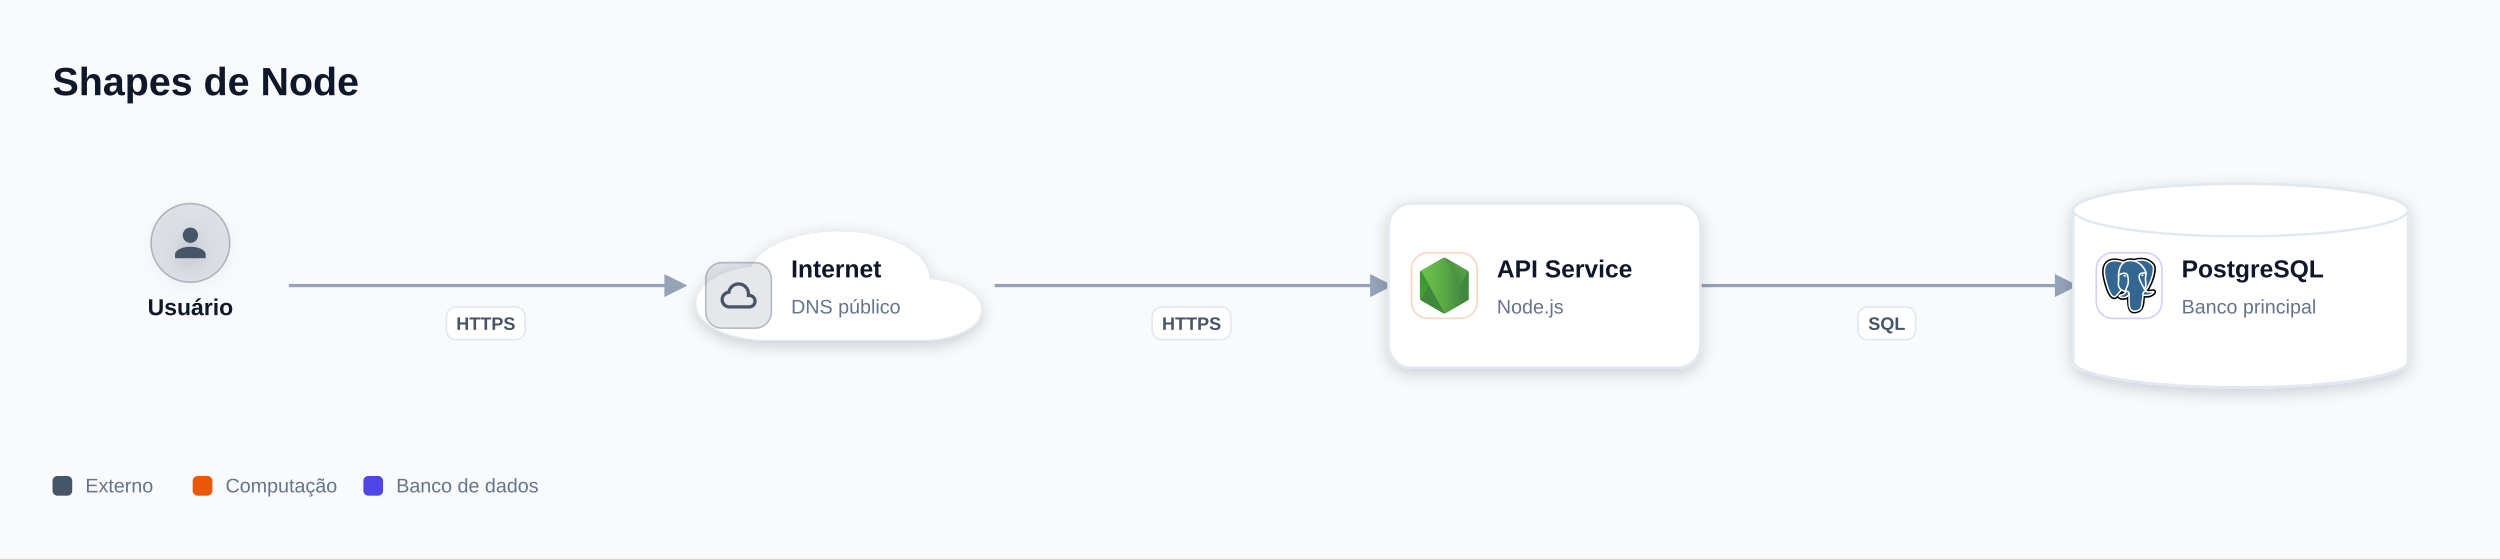
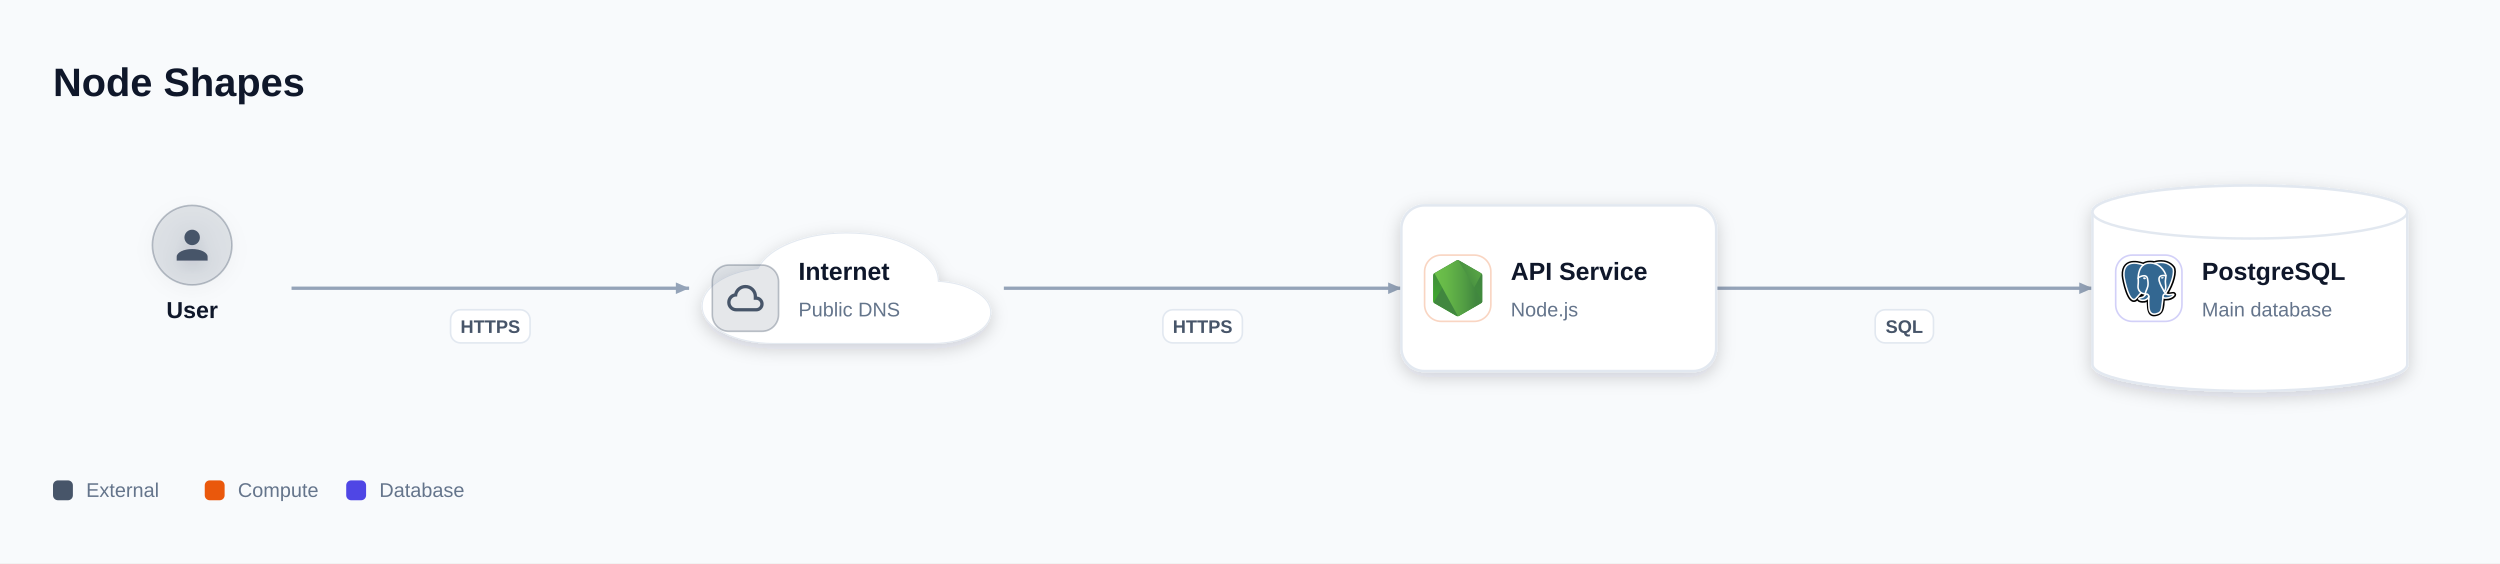
- <svg xmlns="http://www.w3.org/2000/svg" xmlns:xlink="http://www.w3.org/1999/xlink" width="1523.2" height="340" viewBox="0 0 1523.2 340">
+ <svg xmlns="http://www.w3.org/2000/svg" xmlns:xlink="http://www.w3.org/1999/xlink" width="1509.2" height="340" viewBox="0 0 1509.2 340">
  <defs>
    <filter id="card-shadow" x="-40%" y="-40%" width="180%" height="180%">
      <feDropShadow dx="0" dy="3" stdDeviation="5" flood-color="rgba(15, 23, 42, 0.18)" />
    </filter>
-     <marker id="arrow-clean-light" viewBox="0 0 10 10" refX="8" refY="5" markerWidth="7" markerHeight="7" orient="auto-start-reverse">
-       <path d="M0,0 L10,5 L0,10 z" fill="#94a3b8" />
-     </marker>
  </defs>
-   <rect x="0" y="0" width="1523.2" height="340" fill="#f8fafc" />
-   <text x="32" y="58" font-family="&quot;Segoe UI&quot;, &quot;Helvetica Neue&quot;, Arial, sans-serif" font-size="24" font-weight="700" fill="#0f172a">Shapes de Node</text>
+   <rect x="0" y="0" width="1509.2" height="340" fill="#f8fafc" />
+   <text x="32" y="58" font-family="&quot;Segoe UI&quot;, &quot;Helvetica Neue&quot;, Arial, sans-serif" font-size="24" font-weight="700" fill="#0f172a">Node Shapes</text>
  <g transform="translate(32, 88)">
-     <path d="M144,86 L384,86" fill="none" stroke="#94a3b8" stroke-width="2" marker-end="url(#arrow-clean-light)" />
+     <path d="M144,86 L384,86" fill="none" stroke="#94a3b8" stroke-width="2" />
+     <path d="M-8,-3.5 L0,0 L-8,3.5 Z" fill="#94a3b8" transform="translate(384 86) rotate(0)" />
    <g>
      <rect x="240" y="99" width="48" height="20" rx="6" fill="#ffffff" stroke="#e2e8f0" stroke-width="1" />
      <text x="264" y="113" font-family="&quot;Segoe UI&quot;, &quot;Helvetica Neue&quot;, Arial, sans-serif" font-size="11" font-weight="600" text-anchor="middle" fill="#475569">HTTPS</text>
    </g>
-     <path d="M574,86 L814,86" fill="none" stroke="#94a3b8" stroke-width="2" marker-end="url(#arrow-clean-light)" />
+     <path d="M574,86 L814,86" fill="none" stroke="#94a3b8" stroke-width="2" />
+     <path d="M-8,-3.5 L0,0 L-8,3.5 Z" fill="#94a3b8" transform="translate(814 86) rotate(0)" />
    <g>
      <rect x="670" y="99" width="48" height="20" rx="6" fill="#ffffff" stroke="#e2e8f0" stroke-width="1" />
      <text x="694" y="113" font-family="&quot;Segoe UI&quot;, &quot;Helvetica Neue&quot;, Arial, sans-serif" font-size="11" font-weight="600" text-anchor="middle" fill="#475569">HTTPS</text>
    </g>
-     <path d="M1004,86 L1231.2,86" fill="none" stroke="#94a3b8" stroke-width="2" marker-end="url(#arrow-clean-light)" />
+     <path d="M1004,86 L1231.2,86" fill="none" stroke="#94a3b8" stroke-width="2" />
+     <path d="M-8,-3.5 L0,0 L-8,3.5 Z" fill="#94a3b8" transform="translate(1231.2 86) rotate(0)" />
    <g>
      <rect x="1100" y="99" width="35.2" height="20" rx="6" fill="#ffffff" stroke="#e2e8f0" stroke-width="1" />
      <text x="1117.6" y="113" font-family="&quot;Segoe UI&quot;, &quot;Helvetica Neue&quot;, Arial, sans-serif" font-size="11" font-weight="600" text-anchor="middle" fill="#475569">SQL</text>
    </g>
    <g transform="translate(24, 32)">
      <g filter="url(#card-shadow)">
        <rect x="36" y="4" width="48" height="48" rx="24" fill="#475569" fill-opacity="0.14" stroke="#475569" stroke-opacity="0.35" />
        <svg x="46" y="14" width="28" height="28" viewBox="0 0 24 24">
          <path fill="#475569" d="M12 4a4 4 0 0 1 4 4a4 4 0 0 1-4 4a4 4 0 0 1-4-4a4 4 0 0 1 4-4m0 10c4.42 0 8 1.79 8 4v2H4v-2c0-2.21 3.58-4 8-4" />
        </svg>
      </g>
-       <text x="60" y="72" text-anchor="middle" font-family="&quot;Segoe UI&quot;, &quot;Helvetica Neue&quot;, Arial, sans-serif" font-size="14" font-weight="600" fill="#0f172a">Usuário</text>
+       <text x="60" y="72" text-anchor="middle" font-family="&quot;Segoe UI&quot;, &quot;Helvetica Neue&quot;, Arial, sans-serif" font-size="14" font-weight="600" fill="#0f172a">User</text>
    </g>
    <g transform="translate(384, 36)" filter="url(#card-shadow)">
      <svg x="0" y="0" width="190" height="100" viewBox="0 0 24 24" preserveAspectRatio="none">
        <path d="M6.5 20q-2.28 0-3.89-1.57Q1 16.85 1 14.58q0-1.95 1.17-3.48q1.18-1.53 3.08-1.95q.63-2.3 2.5-3.72Q9.63 4 12 4q2.93 0 4.96 2.04Q19 8.07 19 11q1.73.2 2.86 1.5q1.14 1.28 1.14 3q0 1.88-1.31 3.19T18.5 20Z" fill="#ffffff" stroke="#e2e8f0" stroke-width="0.6" vector-effect="non-scaling-stroke" />
      </svg>
      <rect x="14" y="36" width="40" height="40" rx="10" fill="#475569" fill-opacity="0.14" stroke="#475569" stroke-opacity="0.35" />
      <svg x="22" y="44" width="24" height="24" viewBox="0 0 24 24">
        <path fill="#475569" d="M6.5 20q-2.28 0-3.89-1.57Q1 16.85 1 14.58q0-1.95 1.17-3.48q1.18-1.53 3.08-1.95q.63-2.3 2.5-3.72Q9.63 4 12 4q2.93 0 4.96 2.04Q19 8.07 19 11q1.73.2 2.86 1.5q1.14 1.28 1.14 3q0 1.88-1.31 3.19T18.5 20m-12-2h12q1.05 0 1.77-.73q.73-.72.73-1.77t-.73-1.77Q19.55 13 18.5 13H17v-2q0-2.07-1.46-3.54Q14.08 6 12 6Q9.93 6 8.46 7.46Q7 8.93 7 11h-.5q-1.45 0-2.47 1.03Q3 13.05 3 14.5T4.03 17q1.02 1 2.47 1m5.5-6" />
      </svg>
      <text x="66" y="45" font-family="&quot;Segoe UI&quot;, &quot;Helvetica Neue&quot;, Arial, sans-serif" font-size="15" font-weight="600" fill="#0f172a">Internet</text>
-       <text x="66" y="67" font-family="&quot;Segoe UI&quot;, &quot;Helvetica Neue&quot;, Arial, sans-serif" font-size="12" fill="#64748b">DNS público</text>
+       <text x="66" y="67" font-family="&quot;Segoe UI&quot;, &quot;Helvetica Neue&quot;, Arial, sans-serif" font-size="12" fill="#64748b">Public DNS</text>
    </g>
    <g transform="translate(814, 36)">
      <rect x="0" y="0" width="190" height="100" rx="14" fill="#ffffff" stroke="#e2e8f0" stroke-width="1.5" filter="url(#card-shadow)" />
      <clipPath id="clip-badge-api">
        <rect x="14" y="30" width="40" height="40" rx="10" />
      </clipPath>
      <rect x="14" y="30" width="40" height="40" rx="10" fill="#ffffff" />
      <g clip-path="url(#clip-badge-api)">
        <svg x="17" y="33" width="34" height="34" viewBox="0 0 256 292">
          <defs>
            <linearGradient id="a" x1="68.188%" x2="27.823%" y1="17.487%" y2="89.755%">
              <stop offset="0%" stop-color="#41873F" />
              <stop offset="32.88%" stop-color="#418B3D" />
              <stop offset="63.52%" stop-color="#419637" />
              <stop offset="93.19%" stop-color="#3FA92D" />
              <stop offset="100%" stop-color="#3FAE2A" />
            </linearGradient>
            <linearGradient id="c" x1="43.277%" x2="159.245%" y1="55.169%" y2="-18.306%">
              <stop offset="13.76%" stop-color="#41873F" />
              <stop offset="40.32%" stop-color="#54A044" />
              <stop offset="71.36%" stop-color="#66B848" />
              <stop offset="90.81%" stop-color="#6CC04A" />
            </linearGradient>
            <linearGradient id="f" x1="-4.389%" x2="101.499%" y1="49.997%" y2="49.997%">
              <stop offset="9.192%" stop-color="#6CC04A" />
              <stop offset="28.64%" stop-color="#66B848" />
              <stop offset="59.68%" stop-color="#54A044" />
              <stop offset="86.24%" stop-color="#41873F" />
            </linearGradient>
            <path id="b" d="M134.923 1.832c-4.344-2.443-9.502-2.443-13.846 0L6.787 67.801C2.443 70.244 0 74.859 0 79.745v132.208c0 4.887 2.715 9.502 6.787 11.945l114.29 65.968c4.344 2.444 9.502 2.444 13.846 0l114.29-65.968c4.344-2.443 6.787-7.058 6.787-11.945V79.745c0-4.886-2.715-9.501-6.787-11.944L134.923 1.832Z" />
            <path id="e" d="M134.923 1.832c-4.344-2.443-9.502-2.443-13.846 0L6.787 67.801C2.443 70.244 0 74.859 0 79.745v132.208c0 4.887 2.715 9.502 6.787 11.945l114.29 65.968c4.344 2.444 9.502 2.444 13.846 0l114.29-65.968c4.344-2.443 6.787-7.058 6.787-11.945V79.745c0-4.886-2.715-9.501-6.787-11.944L134.923 1.832Z" />
          </defs>
          <path fill="url(#a)" d="M134.923 1.832c-4.344-2.443-9.502-2.443-13.846 0L6.787 67.801C2.443 70.244 0 74.859 0 79.745v132.208c0 4.887 2.715 9.502 6.787 11.945l114.29 65.968c4.344 2.444 9.502 2.444 13.846 0l114.29-65.968c4.344-2.443 6.787-7.058 6.787-11.945V79.745c0-4.886-2.715-9.501-6.787-11.944L134.923 1.832Z" />
          <mask id="d" fill="#fff">
            <use xlink:href="#b" />
          </mask>
          <path fill="url(#c)" d="M249.485 67.8 134.65 1.833c-1.086-.542-2.443-1.085-3.529-1.357L2.443 220.912c1.086 1.357 2.444 2.443 3.8 3.258l114.834 65.968c3.258 1.9 7.059 2.443 10.588 1.357L252.47 70.515c-.815-1.086-1.9-1.9-2.986-2.714Z" mask="url(#d)" />
          <mask id="g" fill="#fff">
            <use xlink:href="#e" />
          </mask>
          <path fill="url(#f)" d="M249.756 223.898c3.258-1.9 5.701-5.158 6.787-8.687L130.579.204c-3.258-.543-6.787-.272-9.773 1.628L6.786 67.53l122.979 224.238c1.628-.272 3.529-.815 5.158-1.63l114.833-66.239Z" mask="url(#g)" />
        </svg>
      </g>
      <rect x="14" y="30" width="40" height="40" rx="10" fill="none" stroke="#ea580c" stroke-opacity="0.25" />
      <text x="66" y="45" font-family="&quot;Segoe UI&quot;, &quot;Helvetica Neue&quot;, Arial, sans-serif" font-size="15" font-weight="600" fill="#0f172a">API Service</text>
      <text x="66" y="67" font-family="&quot;Segoe UI&quot;, &quot;Helvetica Neue&quot;, Arial, sans-serif" font-size="12" fill="#64748b">Node.js</text>
    </g>
    <g transform="translate(1231.2, 24)">
-       <path d="M0,16     A102,16 0 0 1 204,16     L204,108     A102,16 0 0 1 0,108     Z" fill="#ffffff" stroke="#e2e8f0" stroke-width="1.5" filter="url(#card-shadow)" />
-       <ellipse cx="102" cy="16" rx="102" ry="16" fill="#ffffff" stroke="#e2e8f0" stroke-width="1.5" />
+       <path d="M0,16     A95,16 0 0 1 190,16     L190,108     A95,16 0 0 1 0,108     Z" fill="#ffffff" stroke="#e2e8f0" stroke-width="1.5" filter="url(#card-shadow)" />
+       <ellipse cx="95" cy="16" rx="95" ry="16" fill="#ffffff" stroke="#e2e8f0" stroke-width="1.5" />
      <clipPath id="clip-badge-db">
        <rect x="14" y="42" width="40" height="40" rx="10" />
      </clipPath>
      <rect x="14" y="42" width="40" height="40" rx="10" fill="#ffffff" />
      <g clip-path="url(#clip-badge-db)">
        <svg x="17" y="45" width="34" height="34" viewBox="0 0 432.071 445.383">
          <g style="fill-rule:nonzero;clip-rule:nonzero;fill:none;stroke:#fff;stroke-width:12.465;stroke-linecap:round;stroke-linejoin:round;stroke-miterlimit:4">
            <path d="M323.205 324.227c2.833-23.601 1.984-27.062 19.563-23.239l4.463.392c13.517.615 31.199-2.174 41.587-7 22.362-10.376 35.622-27.7 13.572-23.148-50.297 10.376-53.755-6.655-53.755-6.655 53.111-78.803 75.313-178.836 56.149-203.322-52.27-66.789-142.748-35.206-144.262-34.386l-.482.089c-9.938-2.062-21.06-3.294-33.554-3.496-22.761-.374-40.032 5.967-53.133 15.904 0 0-161.408-66.498-153.899 83.628 1.597 31.936 45.777 241.655 98.47 178.31 19.259-23.163 37.871-42.748 37.871-42.748 9.242 6.14 20.307 9.272 31.912 8.147l.897-.765c-.281 2.876-.157 5.689.359 9.019-13.572 15.167-9.584 17.83-36.723 23.416-27.457 5.659-11.326 15.734-.797 18.367 12.768 3.193 42.305 7.716 62.268-20.224l-.795 3.188c5.325 4.26 4.965 30.619 5.72 49.452.756 18.834 2.017 36.409 5.856 46.771 3.839 10.36 8.369 37.05 44.036 29.406 29.809-6.388 52.6-15.582 54.677-101.107" style="fill:#000;stroke:#000;stroke-width:37.395;stroke-linecap:butt;stroke-linejoin:miter" />
            <path stroke="none" d="M402.395 271.23c-50.302 10.376-53.76-6.655-53.76-6.655 53.111-78.808 75.313-178.843 56.153-203.326-52.27-66.785-142.752-35.2-144.262-34.38l-.486.087c-9.938-2.063-21.06-3.292-33.56-3.496-22.761-.373-40.026 5.967-53.127 15.902 0 0-161.411-66.495-153.904 83.63 1.597 31.938 45.776 241.657 98.471 178.312 19.26-23.163 37.869-42.748 37.869-42.748 9.243 6.14 20.308 9.272 31.908 8.147l.901-.765c-.28 2.876-.152 5.689.361 9.019-13.575 15.167-9.586 17.83-36.723 23.416-27.459 5.659-11.328 15.734-.796 18.367 12.768 3.193 42.307 7.716 62.266-20.224l-.796 3.188c5.319 4.26 9.054 27.711 8.428 48.969-.626 21.259-1.044 35.854 3.147 47.254 4.191 11.4 8.368 37.05 44.042 29.406 29.809-6.388 45.256-22.942 47.405-50.555 1.525-19.631 4.976-16.729 5.194-34.28l2.768-8.309c3.192-26.611.507-35.196 18.872-31.203l4.463.392c13.517.615 31.208-2.174 41.591-7 22.358-10.376 35.618-27.7 13.573-23.148z" style="fill:#336791;stroke:none" />
            <path d="M215.866 286.484c-1.385 49.516.348 99.377 5.193 111.495 4.848 12.118 15.223 35.688 50.9 28.045 29.806-6.39 40.651-18.756 45.357-46.051 3.466-20.082 10.148-75.854 11.005-87.281M173.104 38.256S11.583-27.76 19.092 122.365c1.597 31.938 45.779 241.664 98.473 178.316 19.256-23.166 36.671-41.335 36.671-41.335M260.349 26.207c-5.591 1.753 89.848-34.889 144.087 34.417 19.159 24.484-3.043 124.519-56.153 203.329" />
            <path d="M348.282 263.953s3.461 17.036 53.764 6.653c22.04-4.552 8.776 12.774-13.577 23.155-18.345 8.514-59.474 10.696-60.146-1.069-1.729-30.355 21.647-21.133 19.96-28.739-1.525-6.85-11.979-13.573-18.894-30.338-6.037-14.633-82.796-126.849 21.287-110.183 3.813-.789-27.146-99.002-124.553-100.599-97.385-1.597-94.19 119.762-94.19 119.762" style="stroke-linejoin:bevel" />
            <path d="M188.604 274.334c-13.577 15.166-9.584 17.829-36.723 23.417-27.459 5.66-11.326 15.733-.797 18.365 12.768 3.195 42.307 7.718 62.266-20.229 6.078-8.509-.036-22.086-8.385-25.547-4.034-1.671-9.428-3.765-16.361 3.994z" />
            <path d="M187.715 274.069c-1.368-8.917 2.93-19.528 7.536-31.942 6.922-18.626 22.893-37.255 10.117-96.339-9.523-44.029-73.396-9.163-73.436-3.193-.039 5.968 2.889 30.26-1.067 58.548-5.162 36.913 23.488 68.132 56.479 64.938" />
            <path d="M172.517 141.7c-.288 2.039 3.733 7.48 8.976 8.207 5.234.73 9.714-3.522 9.998-5.559.284-2.039-3.732-4.285-8.977-5.015-5.237-.731-9.719.333-9.996 2.367z" style="fill:#fff;stroke-width:4.155;stroke-linecap:butt;stroke-linejoin:miter" />
            <path d="M331.941 137.543c.284 2.039-3.732 7.48-8.976 8.207-5.238.73-9.718-3.522-10.005-5.559-.277-2.039 3.74-4.285 8.979-5.015 5.239-.73 9.718.333 10.002 2.368z" style="fill:#fff;stroke-width:2.078;stroke-linecap:butt;stroke-linejoin:miter" />
            <path d="M350.676 123.432c.863 15.994-3.445 26.888-3.988 43.914-.804 24.748 11.799 53.074-7.191 81.435" />
          </g>
        </svg>
      </g>
      <rect x="14" y="42" width="40" height="40" rx="10" fill="none" stroke="#4f46e5" stroke-opacity="0.25" />
      <text x="66" y="57" font-family="&quot;Segoe UI&quot;, &quot;Helvetica Neue&quot;, Arial, sans-serif" font-size="15" font-weight="600" fill="#0f172a">PostgreSQL</text>
-       <text x="66" y="79" font-family="&quot;Segoe UI&quot;, &quot;Helvetica Neue&quot;, Arial, sans-serif" font-size="12" fill="#64748b">Banco principal</text>
+       <text x="66" y="79" font-family="&quot;Segoe UI&quot;, &quot;Helvetica Neue&quot;, Arial, sans-serif" font-size="12" fill="#64748b">Main database</text>
    </g>
  </g>
  <g transform="translate(32, 284)">
    <g>
      <rect x="0" y="6" width="12" height="12" rx="3" fill="#475569" />
-       <text x="20" y="16" font-family="&quot;Segoe UI&quot;, &quot;Helvetica Neue&quot;, Arial, sans-serif" font-size="12" fill="#64748b">Externo</text>
-       <rect x="85.4" y="6" width="12" height="12" rx="3" fill="#ea580c" />
-       <text x="105.4" y="16" font-family="&quot;Segoe UI&quot;, &quot;Helvetica Neue&quot;, Arial, sans-serif" font-size="12" fill="#64748b">Computação</text>
-       <rect x="189.4" y="6" width="12" height="12" rx="3" fill="#4f46e5" />
-       <text x="209.4" y="16" font-family="&quot;Segoe UI&quot;, &quot;Helvetica Neue&quot;, Arial, sans-serif" font-size="12" fill="#64748b">Banco de dados</text>
+       <text x="20" y="16" font-family="&quot;Segoe UI&quot;, &quot;Helvetica Neue&quot;, Arial, sans-serif" font-size="12" fill="#64748b">External</text>
+       <rect x="91.6" y="6" width="12" height="12" rx="3" fill="#ea580c" />
+       <text x="111.6" y="16" font-family="&quot;Segoe UI&quot;, &quot;Helvetica Neue&quot;, Arial, sans-serif" font-size="12" fill="#64748b">Compute</text>
+       <rect x="177" y="6" width="12" height="12" rx="3" fill="#4f46e5" />
+       <text x="197" y="16" font-family="&quot;Segoe UI&quot;, &quot;Helvetica Neue&quot;, Arial, sans-serif" font-size="12" fill="#64748b">Database</text>
    </g>
  </g>
</svg>
